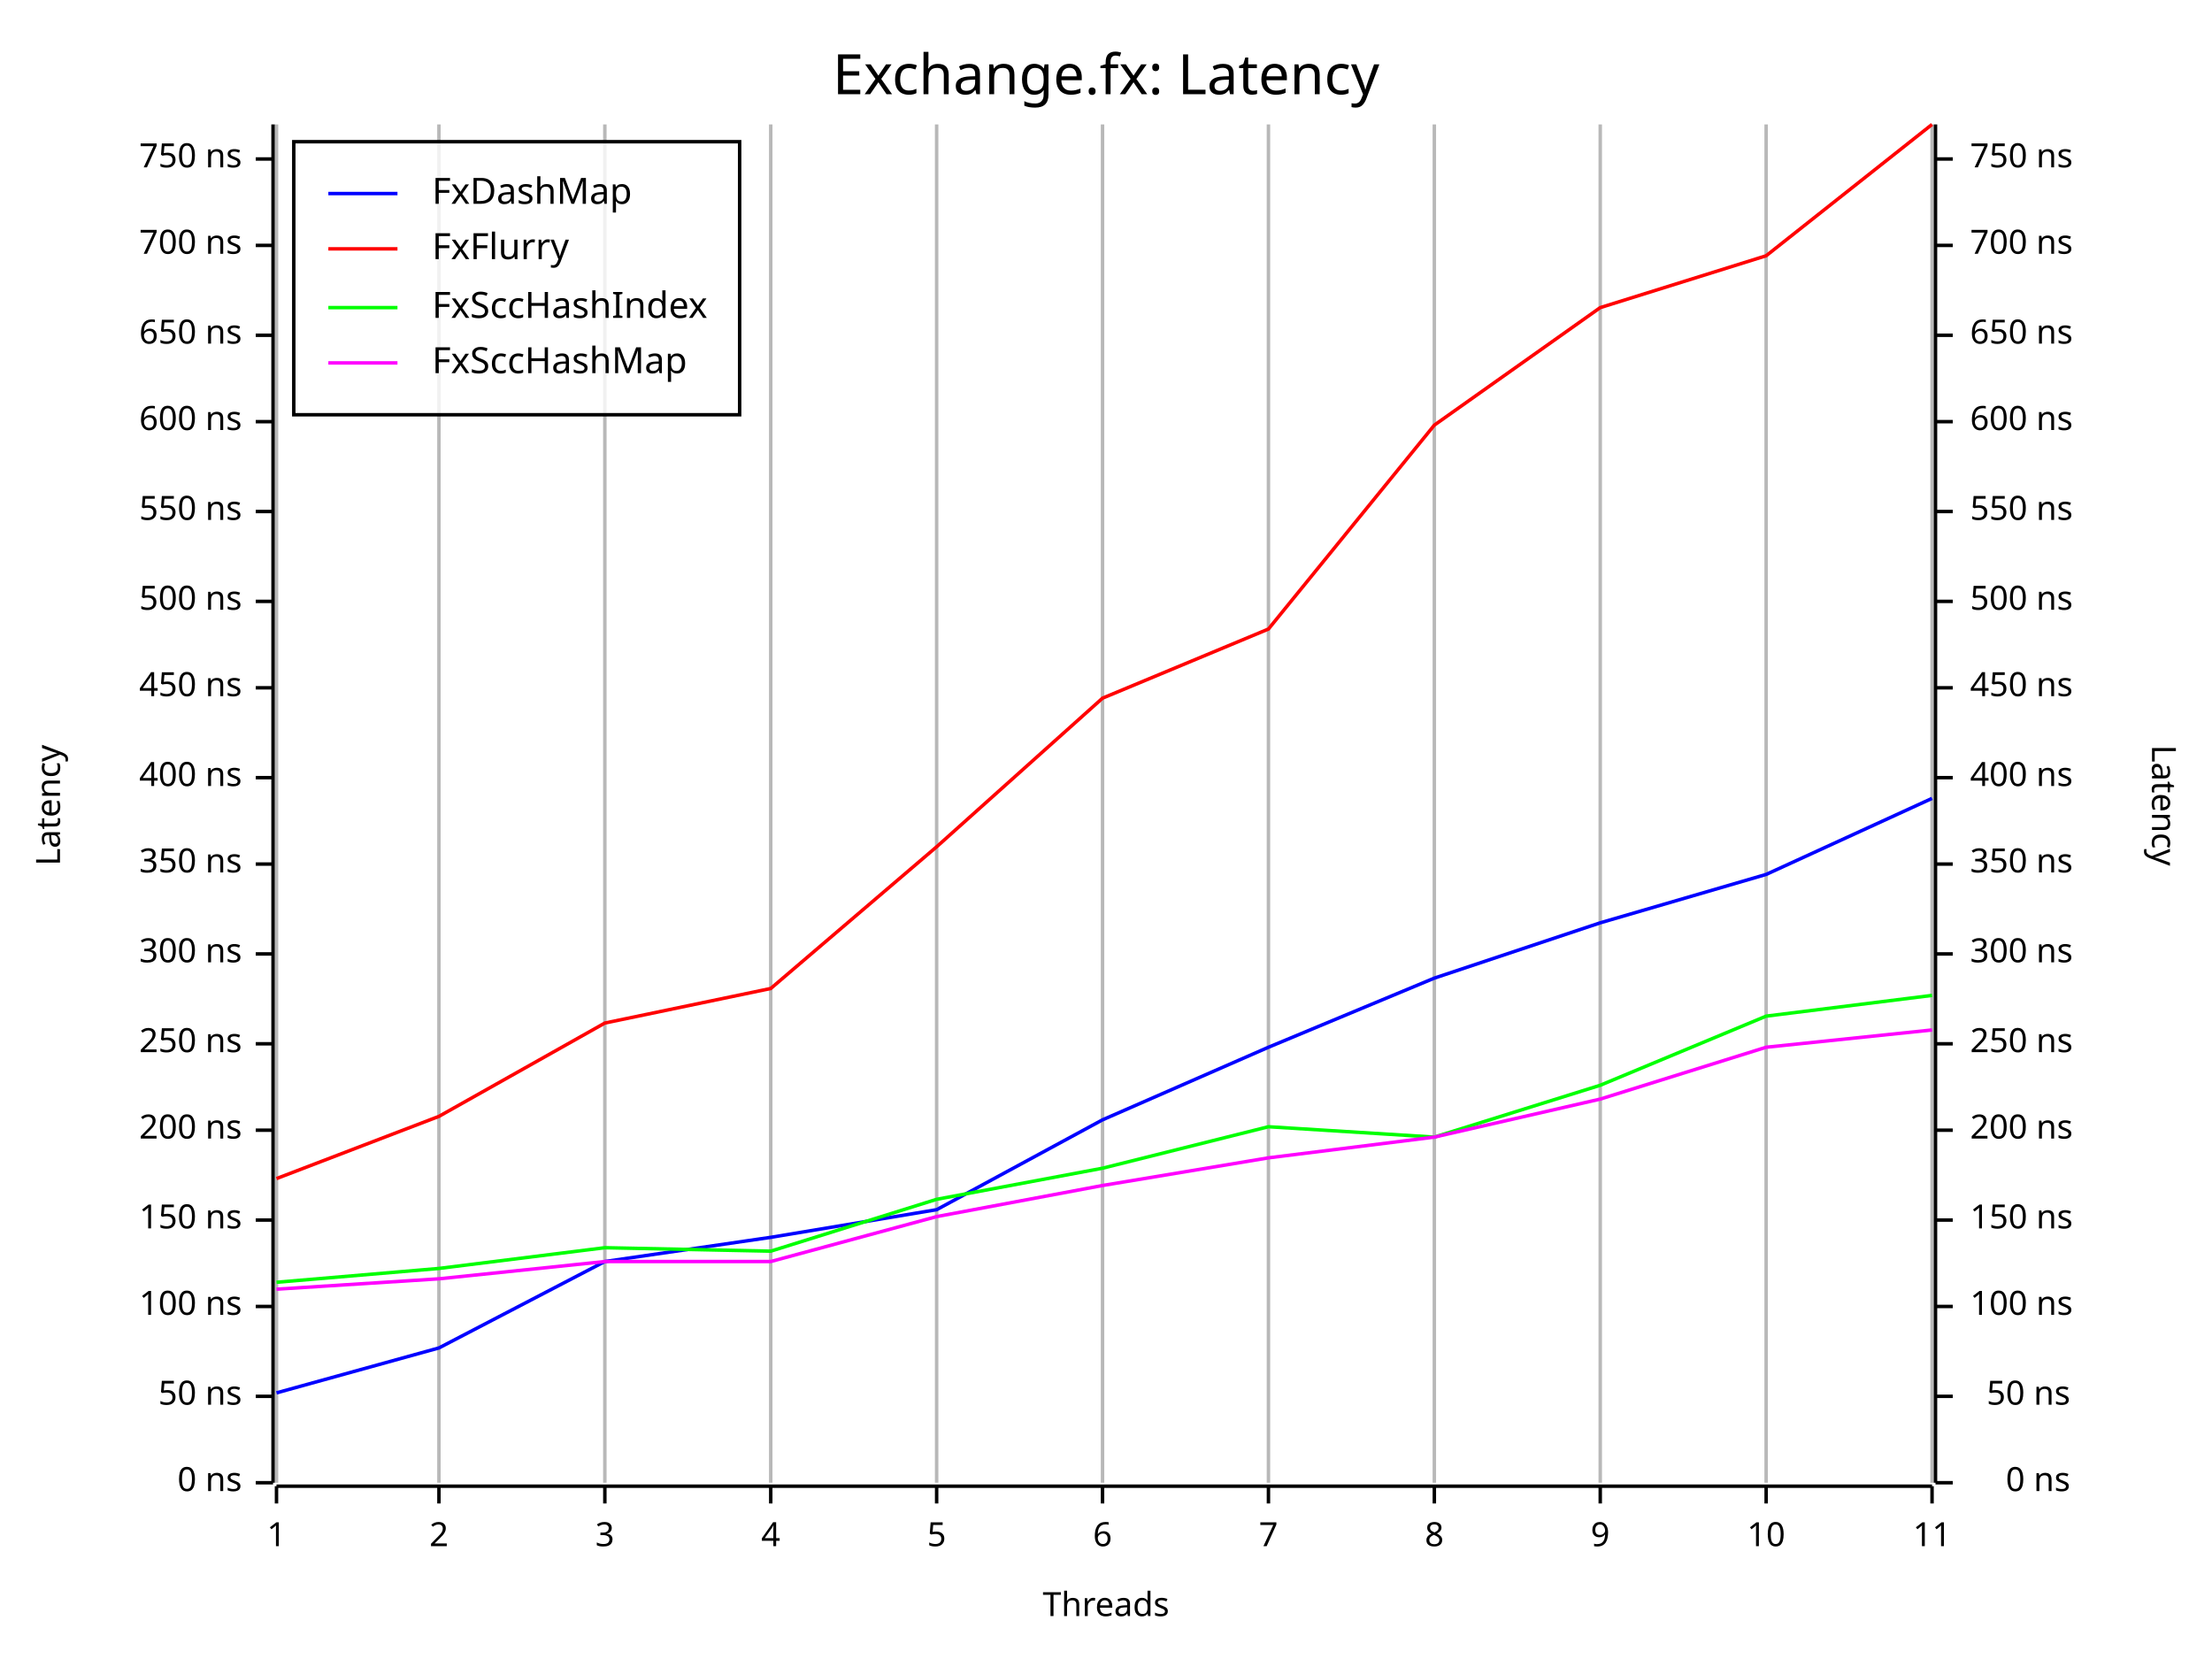
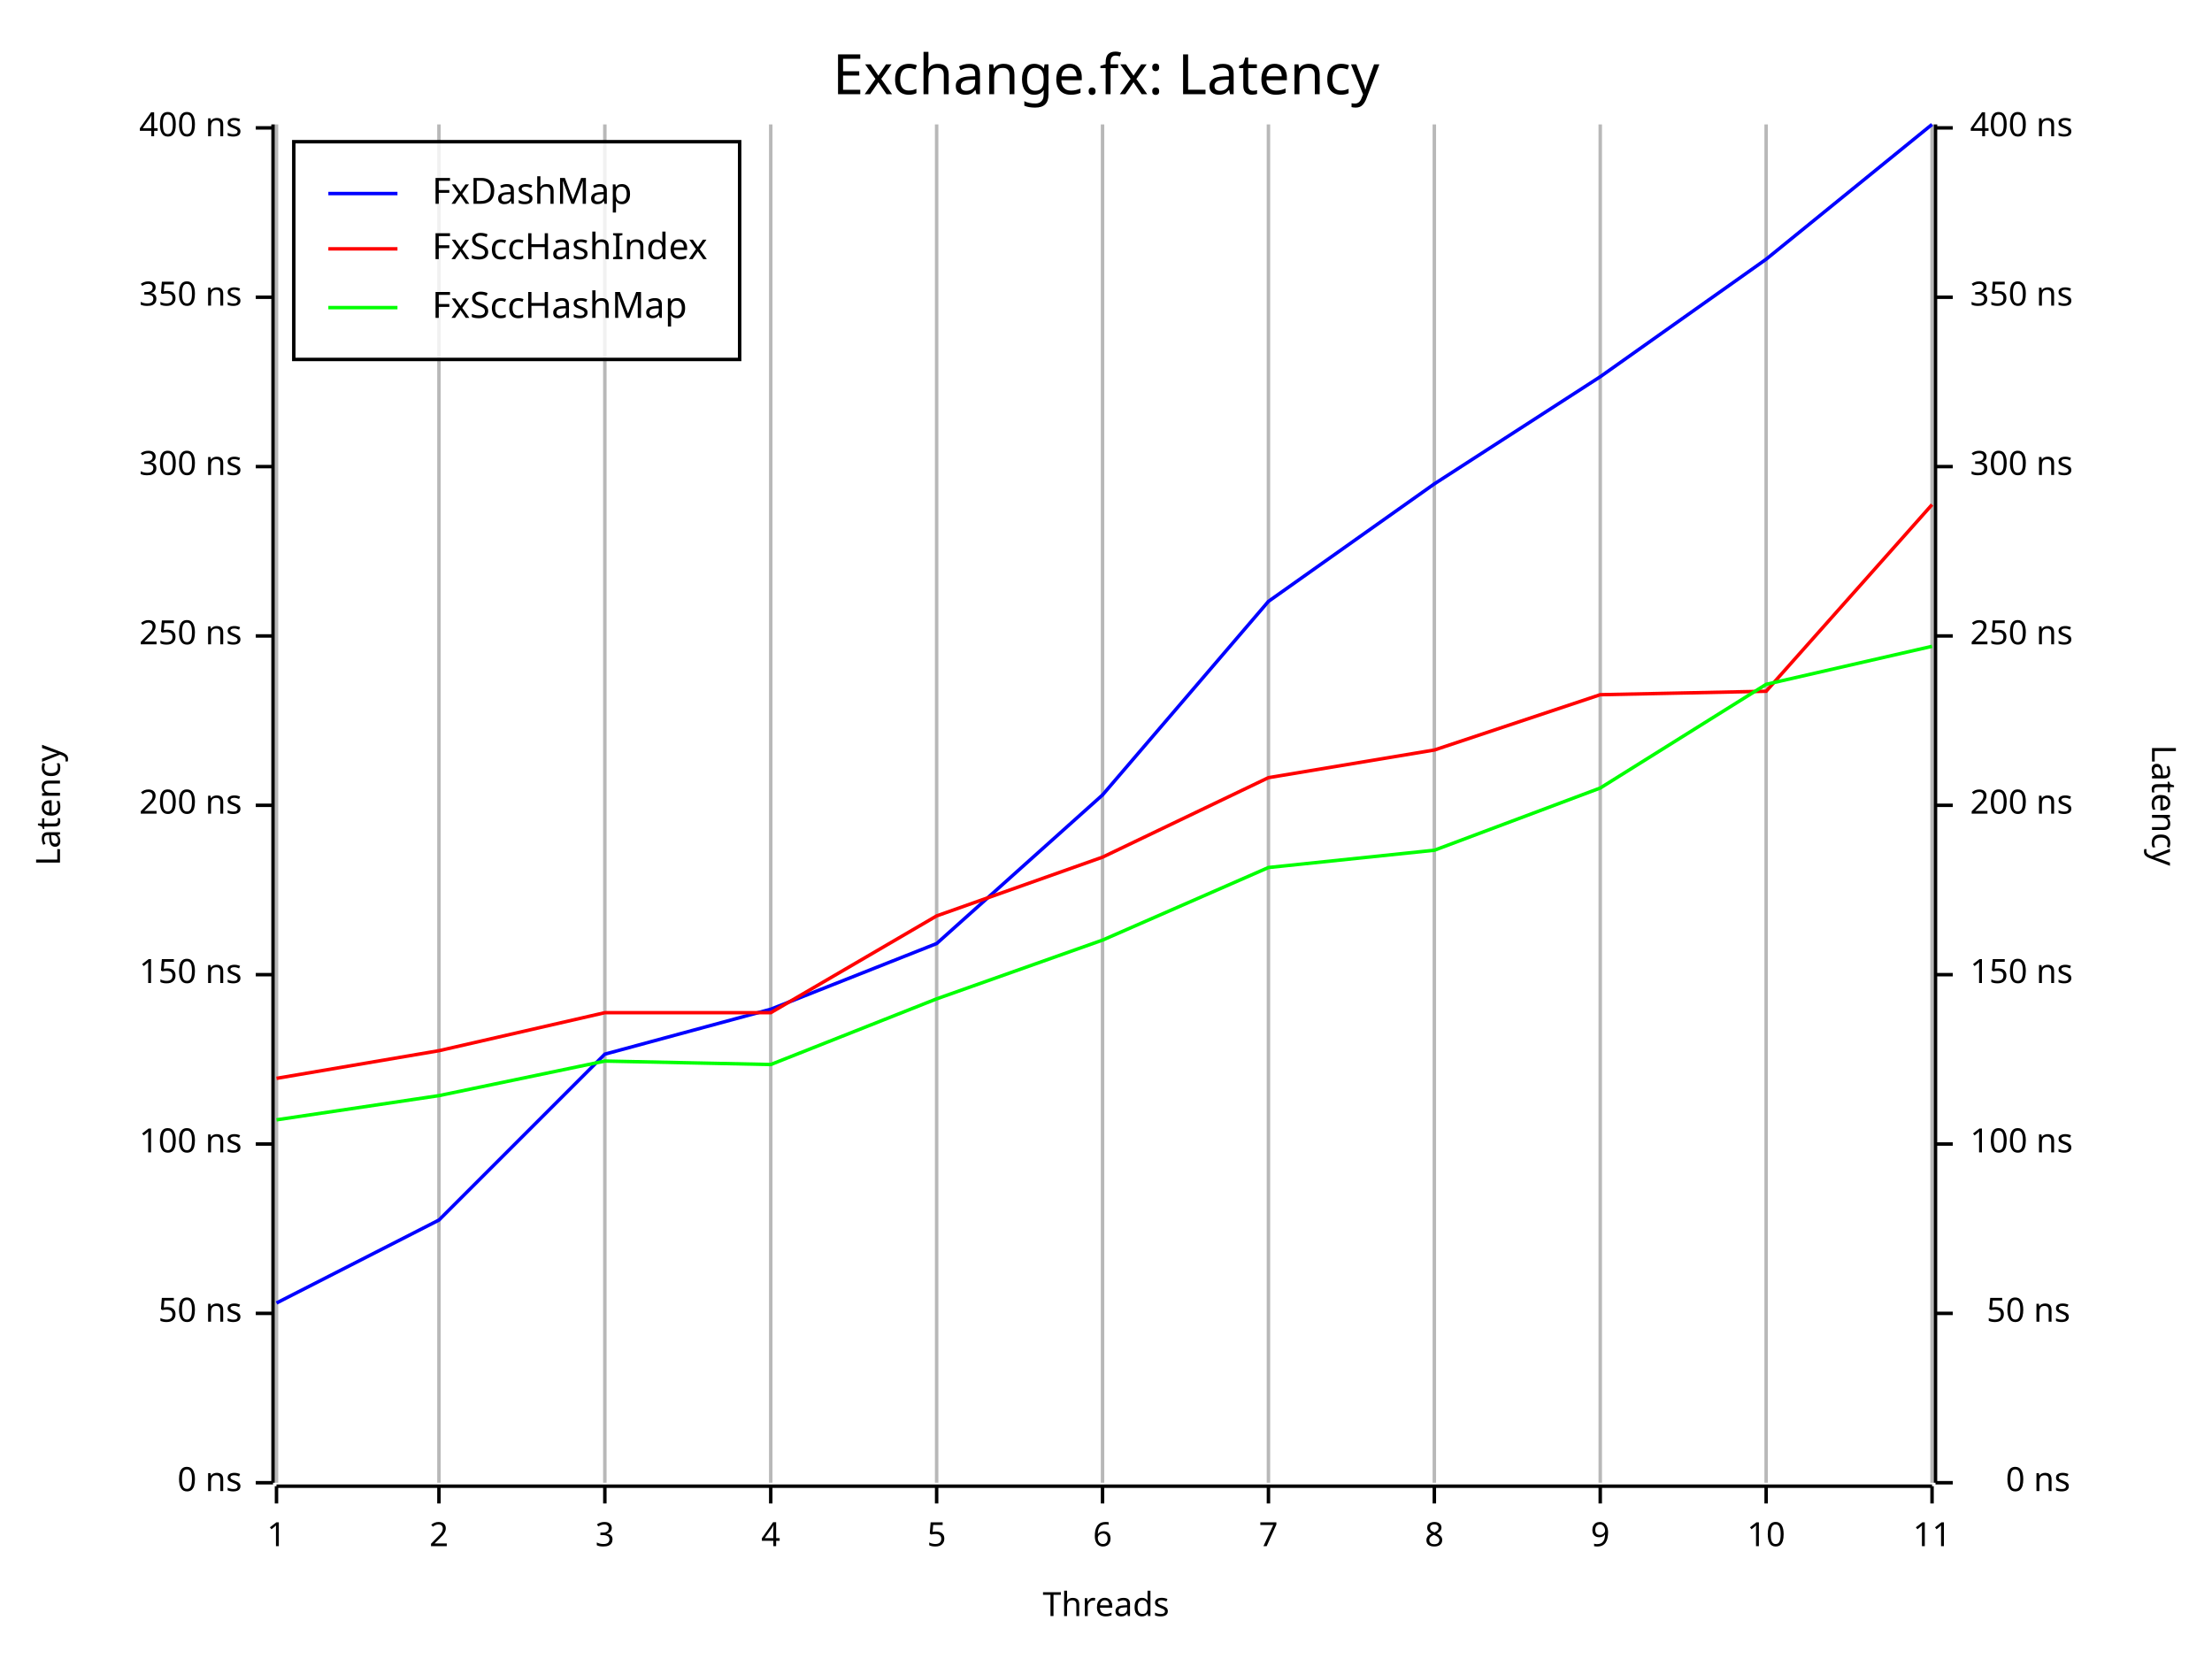
<svg xmlns="http://www.w3.org/2000/svg" width="640" height="480" viewBox="0 0 640 480">
  <rect x="0" y="0" width="640" height="480" opacity="1" fill="#FFFFFF" stroke="none" />
  <text x="320" y="15" dy="0.76em" text-anchor="middle" font-family="Fira Code" font-size="16.129" opacity="1" fill="#000000">
Exchange.fx: Latency
</text>
  <line opacity="0.1" stroke="#000000" stroke-width="1" x1="80" y1="429" x2="80" y2="36" />
  <line opacity="0.1" stroke="#000000" stroke-width="1" x1="127" y1="429" x2="127" y2="36" />
  <line opacity="0.1" stroke="#000000" stroke-width="1" x1="175" y1="429" x2="175" y2="36" />
  <line opacity="0.1" stroke="#000000" stroke-width="1" x1="223" y1="429" x2="223" y2="36" />
  <line opacity="0.1" stroke="#000000" stroke-width="1" x1="271" y1="429" x2="271" y2="36" />
  <line opacity="0.1" stroke="#000000" stroke-width="1" x1="319" y1="429" x2="319" y2="36" />
  <line opacity="0.1" stroke="#000000" stroke-width="1" x1="367" y1="429" x2="367" y2="36" />
  <line opacity="0.1" stroke="#000000" stroke-width="1" x1="415" y1="429" x2="415" y2="36" />
  <line opacity="0.1" stroke="#000000" stroke-width="1" x1="463" y1="429" x2="463" y2="36" />
  <line opacity="0.1" stroke="#000000" stroke-width="1" x1="511" y1="429" x2="511" y2="36" />
  <line opacity="0.1" stroke="#000000" stroke-width="1" x1="559" y1="429" x2="559" y2="36" />
  <text x="10" y="233" dy="0.76em" text-anchor="middle" font-family="sans-serif" font-size="9.677" opacity="1" fill="#000000" transform="rotate(270, 10, 233)">
Latency
</text>
  <text x="320" y="470" dy="-0.5ex" text-anchor="middle" font-family="sans-serif" font-size="9.677" opacity="1" fill="#000000">
Threads
</text>
  <text x="630" y="233" dy="0.76em" text-anchor="middle" font-family="sans-serif" font-size="9.677" opacity="1" fill="#000000" transform="rotate(90, 630, 233)">
Latency
</text>
  <line opacity="0.2" stroke="#000000" stroke-width="1" x1="80" y1="429" x2="80" y2="36" />
  <line opacity="0.2" stroke="#000000" stroke-width="1" x1="127" y1="429" x2="127" y2="36" />
  <line opacity="0.2" stroke="#000000" stroke-width="1" x1="175" y1="429" x2="175" y2="36" />
  <line opacity="0.2" stroke="#000000" stroke-width="1" x1="223" y1="429" x2="223" y2="36" />
  <line opacity="0.2" stroke="#000000" stroke-width="1" x1="271" y1="429" x2="271" y2="36" />
  <line opacity="0.2" stroke="#000000" stroke-width="1" x1="319" y1="429" x2="319" y2="36" />
  <line opacity="0.2" stroke="#000000" stroke-width="1" x1="367" y1="429" x2="367" y2="36" />
  <line opacity="0.2" stroke="#000000" stroke-width="1" x1="415" y1="429" x2="415" y2="36" />
  <line opacity="0.2" stroke="#000000" stroke-width="1" x1="463" y1="429" x2="463" y2="36" />
  <line opacity="0.2" stroke="#000000" stroke-width="1" x1="511" y1="429" x2="511" y2="36" />
  <line opacity="0.2" stroke="#000000" stroke-width="1" x1="559" y1="429" x2="559" y2="36" />
  <polyline fill="none" opacity="1" stroke="#000000" stroke-width="1" points="79,36 79,429 " />
  <text x="70" y="429" dy="0.5ex" text-anchor="end" font-family="sans-serif" font-size="9.677" opacity="1" fill="#000000">
0 ns
</text>
  <polyline fill="none" opacity="1" stroke="#000000" stroke-width="1" points="74,429 79,429 " />
-   <text x="70" y="404" dy="0.5ex" text-anchor="end" font-family="sans-serif" font-size="9.677" opacity="1" fill="#000000">
+   <text x="70" y="380" dy="0.5ex" text-anchor="end" font-family="sans-serif" font-size="9.677" opacity="1" fill="#000000">
50 ns
</text>
-   <polyline fill="none" opacity="1" stroke="#000000" stroke-width="1" points="74,404 79,404 " />
-   <text x="70" y="378" dy="0.5ex" text-anchor="end" font-family="sans-serif" font-size="9.677" opacity="1" fill="#000000">
+   <polyline fill="none" opacity="1" stroke="#000000" stroke-width="1" points="74,380 79,380 " />
+   <text x="70" y="331" dy="0.5ex" text-anchor="end" font-family="sans-serif" font-size="9.677" opacity="1" fill="#000000">
100 ns
</text>
-   <polyline fill="none" opacity="1" stroke="#000000" stroke-width="1" points="74,378 79,378 " />
-   <text x="70" y="353" dy="0.5ex" text-anchor="end" font-family="sans-serif" font-size="9.677" opacity="1" fill="#000000">
+   <polyline fill="none" opacity="1" stroke="#000000" stroke-width="1" points="74,331 79,331 " />
+   <text x="70" y="282" dy="0.5ex" text-anchor="end" font-family="sans-serif" font-size="9.677" opacity="1" fill="#000000">
150 ns
</text>
-   <polyline fill="none" opacity="1" stroke="#000000" stroke-width="1" points="74,353 79,353 " />
-   <text x="70" y="327" dy="0.5ex" text-anchor="end" font-family="sans-serif" font-size="9.677" opacity="1" fill="#000000">
+   <polyline fill="none" opacity="1" stroke="#000000" stroke-width="1" points="74,282 79,282 " />
+   <text x="70" y="233" dy="0.5ex" text-anchor="end" font-family="sans-serif" font-size="9.677" opacity="1" fill="#000000">
200 ns
</text>
-   <polyline fill="none" opacity="1" stroke="#000000" stroke-width="1" points="74,327 79,327 " />
-   <text x="70" y="302" dy="0.5ex" text-anchor="end" font-family="sans-serif" font-size="9.677" opacity="1" fill="#000000">
+   <polyline fill="none" opacity="1" stroke="#000000" stroke-width="1" points="74,233 79,233 " />
+   <text x="70" y="184" dy="0.5ex" text-anchor="end" font-family="sans-serif" font-size="9.677" opacity="1" fill="#000000">
250 ns
</text>
-   <polyline fill="none" opacity="1" stroke="#000000" stroke-width="1" points="74,302 79,302 " />
-   <text x="70" y="276" dy="0.5ex" text-anchor="end" font-family="sans-serif" font-size="9.677" opacity="1" fill="#000000">
+   <polyline fill="none" opacity="1" stroke="#000000" stroke-width="1" points="74,184 79,184 " />
+   <text x="70" y="135" dy="0.5ex" text-anchor="end" font-family="sans-serif" font-size="9.677" opacity="1" fill="#000000">
300 ns
</text>
-   <polyline fill="none" opacity="1" stroke="#000000" stroke-width="1" points="74,276 79,276 " />
-   <text x="70" y="250" dy="0.5ex" text-anchor="end" font-family="sans-serif" font-size="9.677" opacity="1" fill="#000000">
+   <polyline fill="none" opacity="1" stroke="#000000" stroke-width="1" points="74,135 79,135 " />
+   <text x="70" y="86" dy="0.5ex" text-anchor="end" font-family="sans-serif" font-size="9.677" opacity="1" fill="#000000">
350 ns
</text>
-   <polyline fill="none" opacity="1" stroke="#000000" stroke-width="1" points="74,250 79,250 " />
-   <text x="70" y="225" dy="0.5ex" text-anchor="end" font-family="sans-serif" font-size="9.677" opacity="1" fill="#000000">
+   <polyline fill="none" opacity="1" stroke="#000000" stroke-width="1" points="74,86 79,86 " />
+   <text x="70" y="37" dy="0.5ex" text-anchor="end" font-family="sans-serif" font-size="9.677" opacity="1" fill="#000000">
400 ns
</text>
-   <polyline fill="none" opacity="1" stroke="#000000" stroke-width="1" points="74,225 79,225 " />
-   <text x="70" y="199" dy="0.5ex" text-anchor="end" font-family="sans-serif" font-size="9.677" opacity="1" fill="#000000">
- 450 ns
- </text>
-   <polyline fill="none" opacity="1" stroke="#000000" stroke-width="1" points="74,199 79,199 " />
-   <text x="70" y="174" dy="0.5ex" text-anchor="end" font-family="sans-serif" font-size="9.677" opacity="1" fill="#000000">
- 500 ns
- </text>
-   <polyline fill="none" opacity="1" stroke="#000000" stroke-width="1" points="74,174 79,174 " />
-   <text x="70" y="148" dy="0.5ex" text-anchor="end" font-family="sans-serif" font-size="9.677" opacity="1" fill="#000000">
- 550 ns
- </text>
-   <polyline fill="none" opacity="1" stroke="#000000" stroke-width="1" points="74,148 79,148 " />
-   <text x="70" y="122" dy="0.5ex" text-anchor="end" font-family="sans-serif" font-size="9.677" opacity="1" fill="#000000">
- 600 ns
- </text>
-   <polyline fill="none" opacity="1" stroke="#000000" stroke-width="1" points="74,122 79,122 " />
-   <text x="70" y="97" dy="0.5ex" text-anchor="end" font-family="sans-serif" font-size="9.677" opacity="1" fill="#000000">
- 650 ns
- </text>
-   <polyline fill="none" opacity="1" stroke="#000000" stroke-width="1" points="74,97 79,97 " />
-   <text x="70" y="71" dy="0.5ex" text-anchor="end" font-family="sans-serif" font-size="9.677" opacity="1" fill="#000000">
- 700 ns
- </text>
-   <polyline fill="none" opacity="1" stroke="#000000" stroke-width="1" points="74,71 79,71 " />
-   <text x="70" y="46" dy="0.5ex" text-anchor="end" font-family="sans-serif" font-size="9.677" opacity="1" fill="#000000">
- 750 ns
- </text>
-   <polyline fill="none" opacity="1" stroke="#000000" stroke-width="1" points="74,46 79,46 " />
+   <polyline fill="none" opacity="1" stroke="#000000" stroke-width="1" points="74,37 79,37 " />
  <polyline fill="none" opacity="1" stroke="#000000" stroke-width="1" points="80,430 559,430 " />
  <text x="80" y="440" dy="0.76em" text-anchor="middle" font-family="sans-serif" font-size="9.677" opacity="1" fill="#000000">
1
</text>
  <polyline fill="none" opacity="1" stroke="#000000" stroke-width="1" points="80,430 80,435 " />
  <text x="127" y="440" dy="0.76em" text-anchor="middle" font-family="sans-serif" font-size="9.677" opacity="1" fill="#000000">
2
</text>
  <polyline fill="none" opacity="1" stroke="#000000" stroke-width="1" points="127,430 127,435 " />
  <text x="175" y="440" dy="0.76em" text-anchor="middle" font-family="sans-serif" font-size="9.677" opacity="1" fill="#000000">
3
</text>
  <polyline fill="none" opacity="1" stroke="#000000" stroke-width="1" points="175,430 175,435 " />
  <text x="223" y="440" dy="0.76em" text-anchor="middle" font-family="sans-serif" font-size="9.677" opacity="1" fill="#000000">
4
</text>
  <polyline fill="none" opacity="1" stroke="#000000" stroke-width="1" points="223,430 223,435 " />
  <text x="271" y="440" dy="0.76em" text-anchor="middle" font-family="sans-serif" font-size="9.677" opacity="1" fill="#000000">
5
</text>
  <polyline fill="none" opacity="1" stroke="#000000" stroke-width="1" points="271,430 271,435 " />
  <text x="319" y="440" dy="0.76em" text-anchor="middle" font-family="sans-serif" font-size="9.677" opacity="1" fill="#000000">
6
</text>
  <polyline fill="none" opacity="1" stroke="#000000" stroke-width="1" points="319,430 319,435 " />
  <text x="367" y="440" dy="0.76em" text-anchor="middle" font-family="sans-serif" font-size="9.677" opacity="1" fill="#000000">
7
</text>
  <polyline fill="none" opacity="1" stroke="#000000" stroke-width="1" points="367,430 367,435 " />
  <text x="415" y="440" dy="0.76em" text-anchor="middle" font-family="sans-serif" font-size="9.677" opacity="1" fill="#000000">
8
</text>
  <polyline fill="none" opacity="1" stroke="#000000" stroke-width="1" points="415,430 415,435 " />
  <text x="463" y="440" dy="0.76em" text-anchor="middle" font-family="sans-serif" font-size="9.677" opacity="1" fill="#000000">
9
</text>
  <polyline fill="none" opacity="1" stroke="#000000" stroke-width="1" points="463,430 463,435 " />
  <text x="511" y="440" dy="0.76em" text-anchor="middle" font-family="sans-serif" font-size="9.677" opacity="1" fill="#000000">
10
</text>
  <polyline fill="none" opacity="1" stroke="#000000" stroke-width="1" points="511,430 511,435 " />
  <text x="559" y="440" dy="0.76em" text-anchor="middle" font-family="sans-serif" font-size="9.677" opacity="1" fill="#000000">
11
</text>
  <polyline fill="none" opacity="1" stroke="#000000" stroke-width="1" points="559,430 559,435 " />
  <polyline fill="none" opacity="1" stroke="#000000" stroke-width="1" points="560,36 560,429 " />
  <text x="599" y="429" dy="0.5ex" text-anchor="end" font-family="sans-serif" font-size="9.677" opacity="1" fill="#000000">
0 ns
</text>
  <polyline fill="none" opacity="1" stroke="#000000" stroke-width="1" points="560,429 565,429 " />
-   <text x="599" y="404" dy="0.5ex" text-anchor="end" font-family="sans-serif" font-size="9.677" opacity="1" fill="#000000">
+   <text x="599" y="380" dy="0.5ex" text-anchor="end" font-family="sans-serif" font-size="9.677" opacity="1" fill="#000000">
50 ns
</text>
-   <polyline fill="none" opacity="1" stroke="#000000" stroke-width="1" points="560,404 565,404 " />
-   <text x="570" y="378" dy="0.5ex" text-anchor="start" font-family="sans-serif" font-size="9.677" opacity="1" fill="#000000">
+   <polyline fill="none" opacity="1" stroke="#000000" stroke-width="1" points="560,380 565,380 " />
+   <text x="570" y="331" dy="0.5ex" text-anchor="start" font-family="sans-serif" font-size="9.677" opacity="1" fill="#000000">
100 ns
</text>
-   <polyline fill="none" opacity="1" stroke="#000000" stroke-width="1" points="560,378 565,378 " />
-   <text x="570" y="353" dy="0.5ex" text-anchor="start" font-family="sans-serif" font-size="9.677" opacity="1" fill="#000000">
+   <polyline fill="none" opacity="1" stroke="#000000" stroke-width="1" points="560,331 565,331 " />
+   <text x="570" y="282" dy="0.5ex" text-anchor="start" font-family="sans-serif" font-size="9.677" opacity="1" fill="#000000">
150 ns
</text>
-   <polyline fill="none" opacity="1" stroke="#000000" stroke-width="1" points="560,353 565,353 " />
-   <text x="570" y="327" dy="0.5ex" text-anchor="start" font-family="sans-serif" font-size="9.677" opacity="1" fill="#000000">
+   <polyline fill="none" opacity="1" stroke="#000000" stroke-width="1" points="560,282 565,282 " />
+   <text x="570" y="233" dy="0.5ex" text-anchor="start" font-family="sans-serif" font-size="9.677" opacity="1" fill="#000000">
200 ns
</text>
-   <polyline fill="none" opacity="1" stroke="#000000" stroke-width="1" points="560,327 565,327 " />
-   <text x="570" y="302" dy="0.5ex" text-anchor="start" font-family="sans-serif" font-size="9.677" opacity="1" fill="#000000">
+   <polyline fill="none" opacity="1" stroke="#000000" stroke-width="1" points="560,233 565,233 " />
+   <text x="570" y="184" dy="0.5ex" text-anchor="start" font-family="sans-serif" font-size="9.677" opacity="1" fill="#000000">
250 ns
</text>
-   <polyline fill="none" opacity="1" stroke="#000000" stroke-width="1" points="560,302 565,302 " />
-   <text x="570" y="276" dy="0.5ex" text-anchor="start" font-family="sans-serif" font-size="9.677" opacity="1" fill="#000000">
+   <polyline fill="none" opacity="1" stroke="#000000" stroke-width="1" points="560,184 565,184 " />
+   <text x="570" y="135" dy="0.5ex" text-anchor="start" font-family="sans-serif" font-size="9.677" opacity="1" fill="#000000">
300 ns
</text>
-   <polyline fill="none" opacity="1" stroke="#000000" stroke-width="1" points="560,276 565,276 " />
-   <text x="570" y="250" dy="0.5ex" text-anchor="start" font-family="sans-serif" font-size="9.677" opacity="1" fill="#000000">
+   <polyline fill="none" opacity="1" stroke="#000000" stroke-width="1" points="560,135 565,135 " />
+   <text x="570" y="86" dy="0.5ex" text-anchor="start" font-family="sans-serif" font-size="9.677" opacity="1" fill="#000000">
350 ns
</text>
-   <polyline fill="none" opacity="1" stroke="#000000" stroke-width="1" points="560,250 565,250 " />
-   <text x="570" y="225" dy="0.5ex" text-anchor="start" font-family="sans-serif" font-size="9.677" opacity="1" fill="#000000">
+   <polyline fill="none" opacity="1" stroke="#000000" stroke-width="1" points="560,86 565,86 " />
+   <text x="570" y="37" dy="0.5ex" text-anchor="start" font-family="sans-serif" font-size="9.677" opacity="1" fill="#000000">
400 ns
</text>
-   <polyline fill="none" opacity="1" stroke="#000000" stroke-width="1" points="560,225 565,225 " />
-   <text x="570" y="199" dy="0.5ex" text-anchor="start" font-family="sans-serif" font-size="9.677" opacity="1" fill="#000000">
- 450 ns
- </text>
-   <polyline fill="none" opacity="1" stroke="#000000" stroke-width="1" points="560,199 565,199 " />
-   <text x="570" y="174" dy="0.5ex" text-anchor="start" font-family="sans-serif" font-size="9.677" opacity="1" fill="#000000">
- 500 ns
- </text>
-   <polyline fill="none" opacity="1" stroke="#000000" stroke-width="1" points="560,174 565,174 " />
-   <text x="570" y="148" dy="0.5ex" text-anchor="start" font-family="sans-serif" font-size="9.677" opacity="1" fill="#000000">
- 550 ns
- </text>
-   <polyline fill="none" opacity="1" stroke="#000000" stroke-width="1" points="560,148 565,148 " />
-   <text x="570" y="122" dy="0.5ex" text-anchor="start" font-family="sans-serif" font-size="9.677" opacity="1" fill="#000000">
- 600 ns
- </text>
-   <polyline fill="none" opacity="1" stroke="#000000" stroke-width="1" points="560,122 565,122 " />
-   <text x="570" y="97" dy="0.5ex" text-anchor="start" font-family="sans-serif" font-size="9.677" opacity="1" fill="#000000">
- 650 ns
- </text>
-   <polyline fill="none" opacity="1" stroke="#000000" stroke-width="1" points="560,97 565,97 " />
-   <text x="570" y="71" dy="0.5ex" text-anchor="start" font-family="sans-serif" font-size="9.677" opacity="1" fill="#000000">
- 700 ns
- </text>
-   <polyline fill="none" opacity="1" stroke="#000000" stroke-width="1" points="560,71 565,71 " />
-   <text x="570" y="46" dy="0.5ex" text-anchor="start" font-family="sans-serif" font-size="9.677" opacity="1" fill="#000000">
- 750 ns
- </text>
-   <polyline fill="none" opacity="1" stroke="#000000" stroke-width="1" points="560,46 565,46 " />
-   <polyline fill="none" opacity="1" stroke="#0000FF" stroke-width="1" points="80,403 127,390 175,365 223,358 271,350 319,324 367,303 415,283 463,267 511,253 559,231 " />
-   <polyline fill="none" opacity="1" stroke="#FF0000" stroke-width="1" points="80,341 127,323 175,296 223,286 271,245 319,202 367,182 415,123 463,89 511,74 559,36 " />
-   <polyline fill="none" opacity="1" stroke="#00FF00" stroke-width="1" points="80,371 127,367 175,361 223,362 271,347 319,338 367,326 415,329 463,314 511,294 559,288 " />
-   <polyline fill="none" opacity="1" stroke="#FF00FF" stroke-width="1" points="80,373 127,370 175,365 223,365 271,352 319,343 367,335 415,329 463,318 511,303 559,298 " />
-   <rect x="85" y="41" width="129" height="79" opacity="0.8" fill="#FFFFFF" stroke="none" />
-   <rect x="85" y="41" width="129" height="79" opacity="1" fill="none" stroke="#000000" />
+   <polyline fill="none" opacity="1" stroke="#000000" stroke-width="1" points="560,37 565,37 " />
+   <polyline fill="none" opacity="1" stroke="#0000FF" stroke-width="1" points="80,377 127,353 175,305 223,292 271,273 319,230 367,174 415,140 463,109 511,75 559,36 " />
+   <polyline fill="none" opacity="1" stroke="#FF0000" stroke-width="1" points="80,312 127,304 175,293 223,293 271,265 319,248 367,225 415,217 463,201 511,200 559,146 " />
+   <polyline fill="none" opacity="1" stroke="#00FF00" stroke-width="1" points="80,324 127,317 175,307 223,308 271,289 319,272 367,251 415,246 463,228 511,198 559,187 " />
+   <rect x="85" y="41" width="129" height="63" opacity="0.8" fill="#FFFFFF" stroke="none" />
+   <rect x="85" y="41" width="129" height="63" opacity="1" fill="none" stroke="#000000" />
  <text x="125" y="51" dy="0.76em" text-anchor="start" font-family="Fira Code" font-size="10.484" opacity="1" fill="#000000">
FxDashMap
</text>
  <text x="125" y="67" dy="0.76em" text-anchor="start" font-family="Fira Code" font-size="10.484" opacity="1" fill="#000000">
- FxFlurry
+ FxSccHashIndex
</text>
  <text x="125" y="84" dy="0.76em" text-anchor="start" font-family="Fira Code" font-size="10.484" opacity="1" fill="#000000">
- FxSccHashIndex
- </text>
-   <text x="125" y="100" dy="0.76em" text-anchor="start" font-family="Fira Code" font-size="10.484" opacity="1" fill="#000000">
FxSccHashMap
</text>
  <polyline fill="none" opacity="1" stroke="#0000FF" stroke-width="1" points="95,56 115,56 " />
  <polyline fill="none" opacity="1" stroke="#FF0000" stroke-width="1" points="95,72 115,72 " />
  <polyline fill="none" opacity="1" stroke="#00FF00" stroke-width="1" points="95,89 115,89 " />
-   <polyline fill="none" opacity="1" stroke="#FF00FF" stroke-width="1" points="95,105 115,105 " />
</svg>
